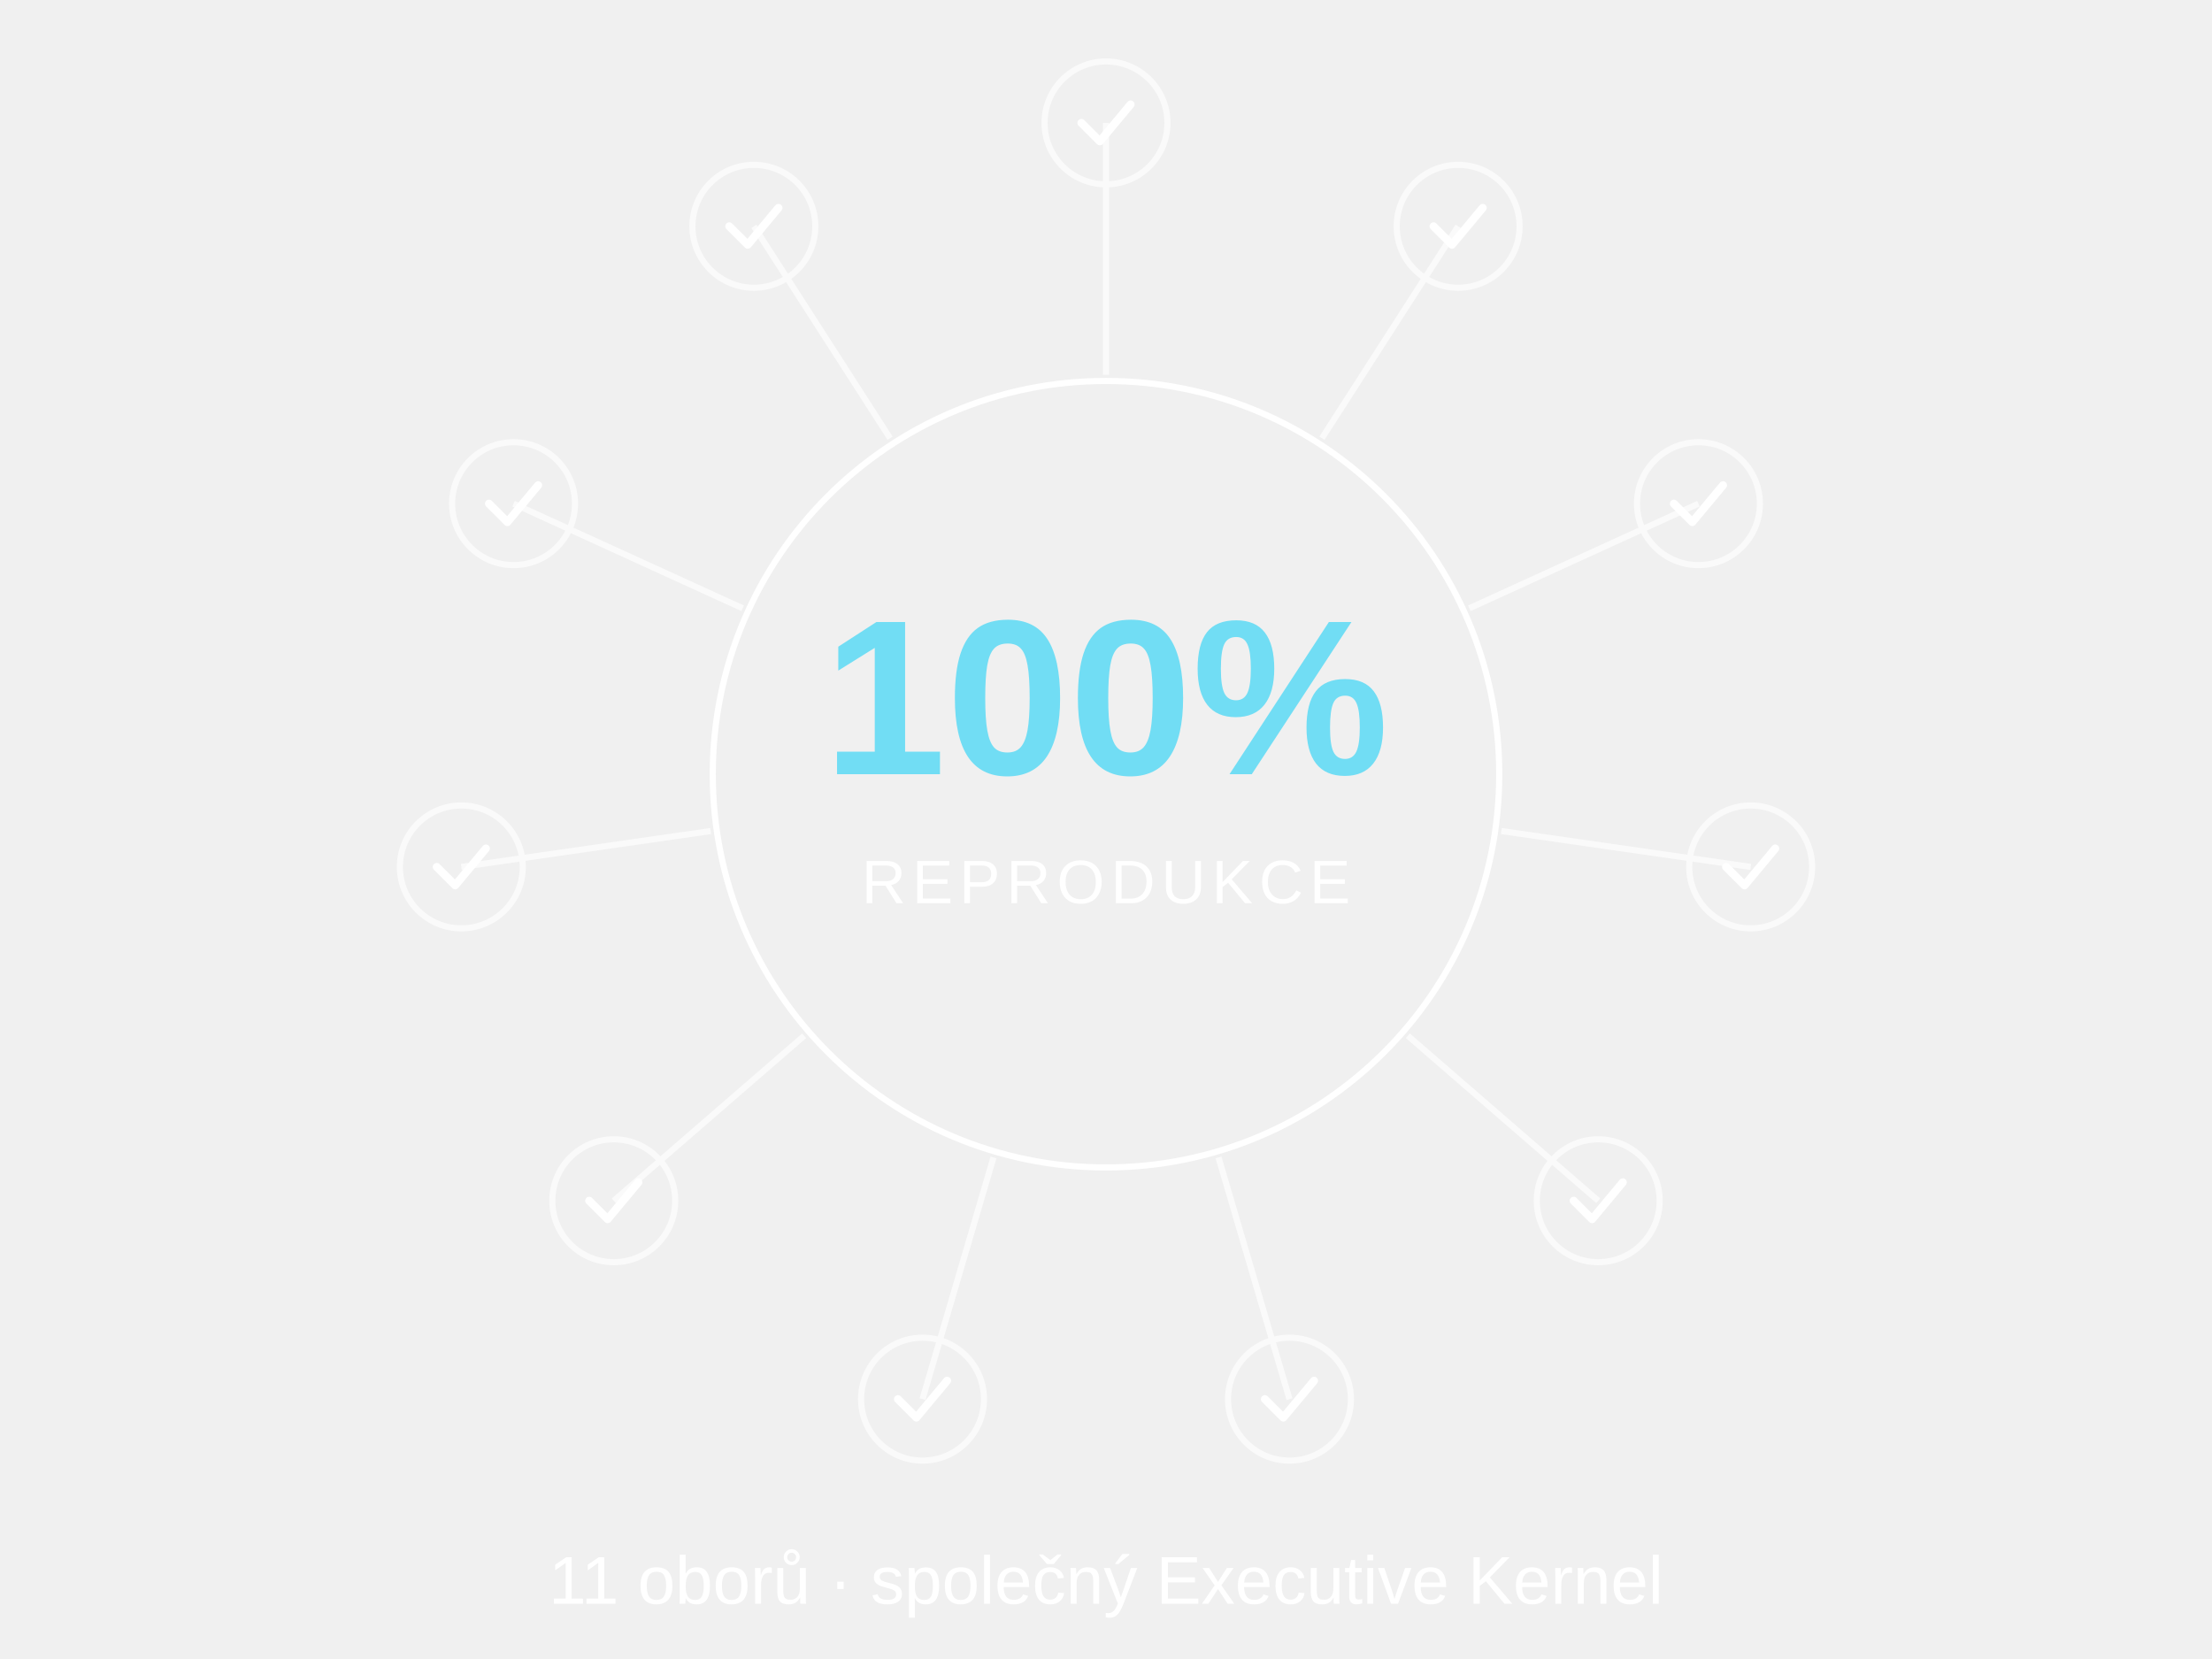
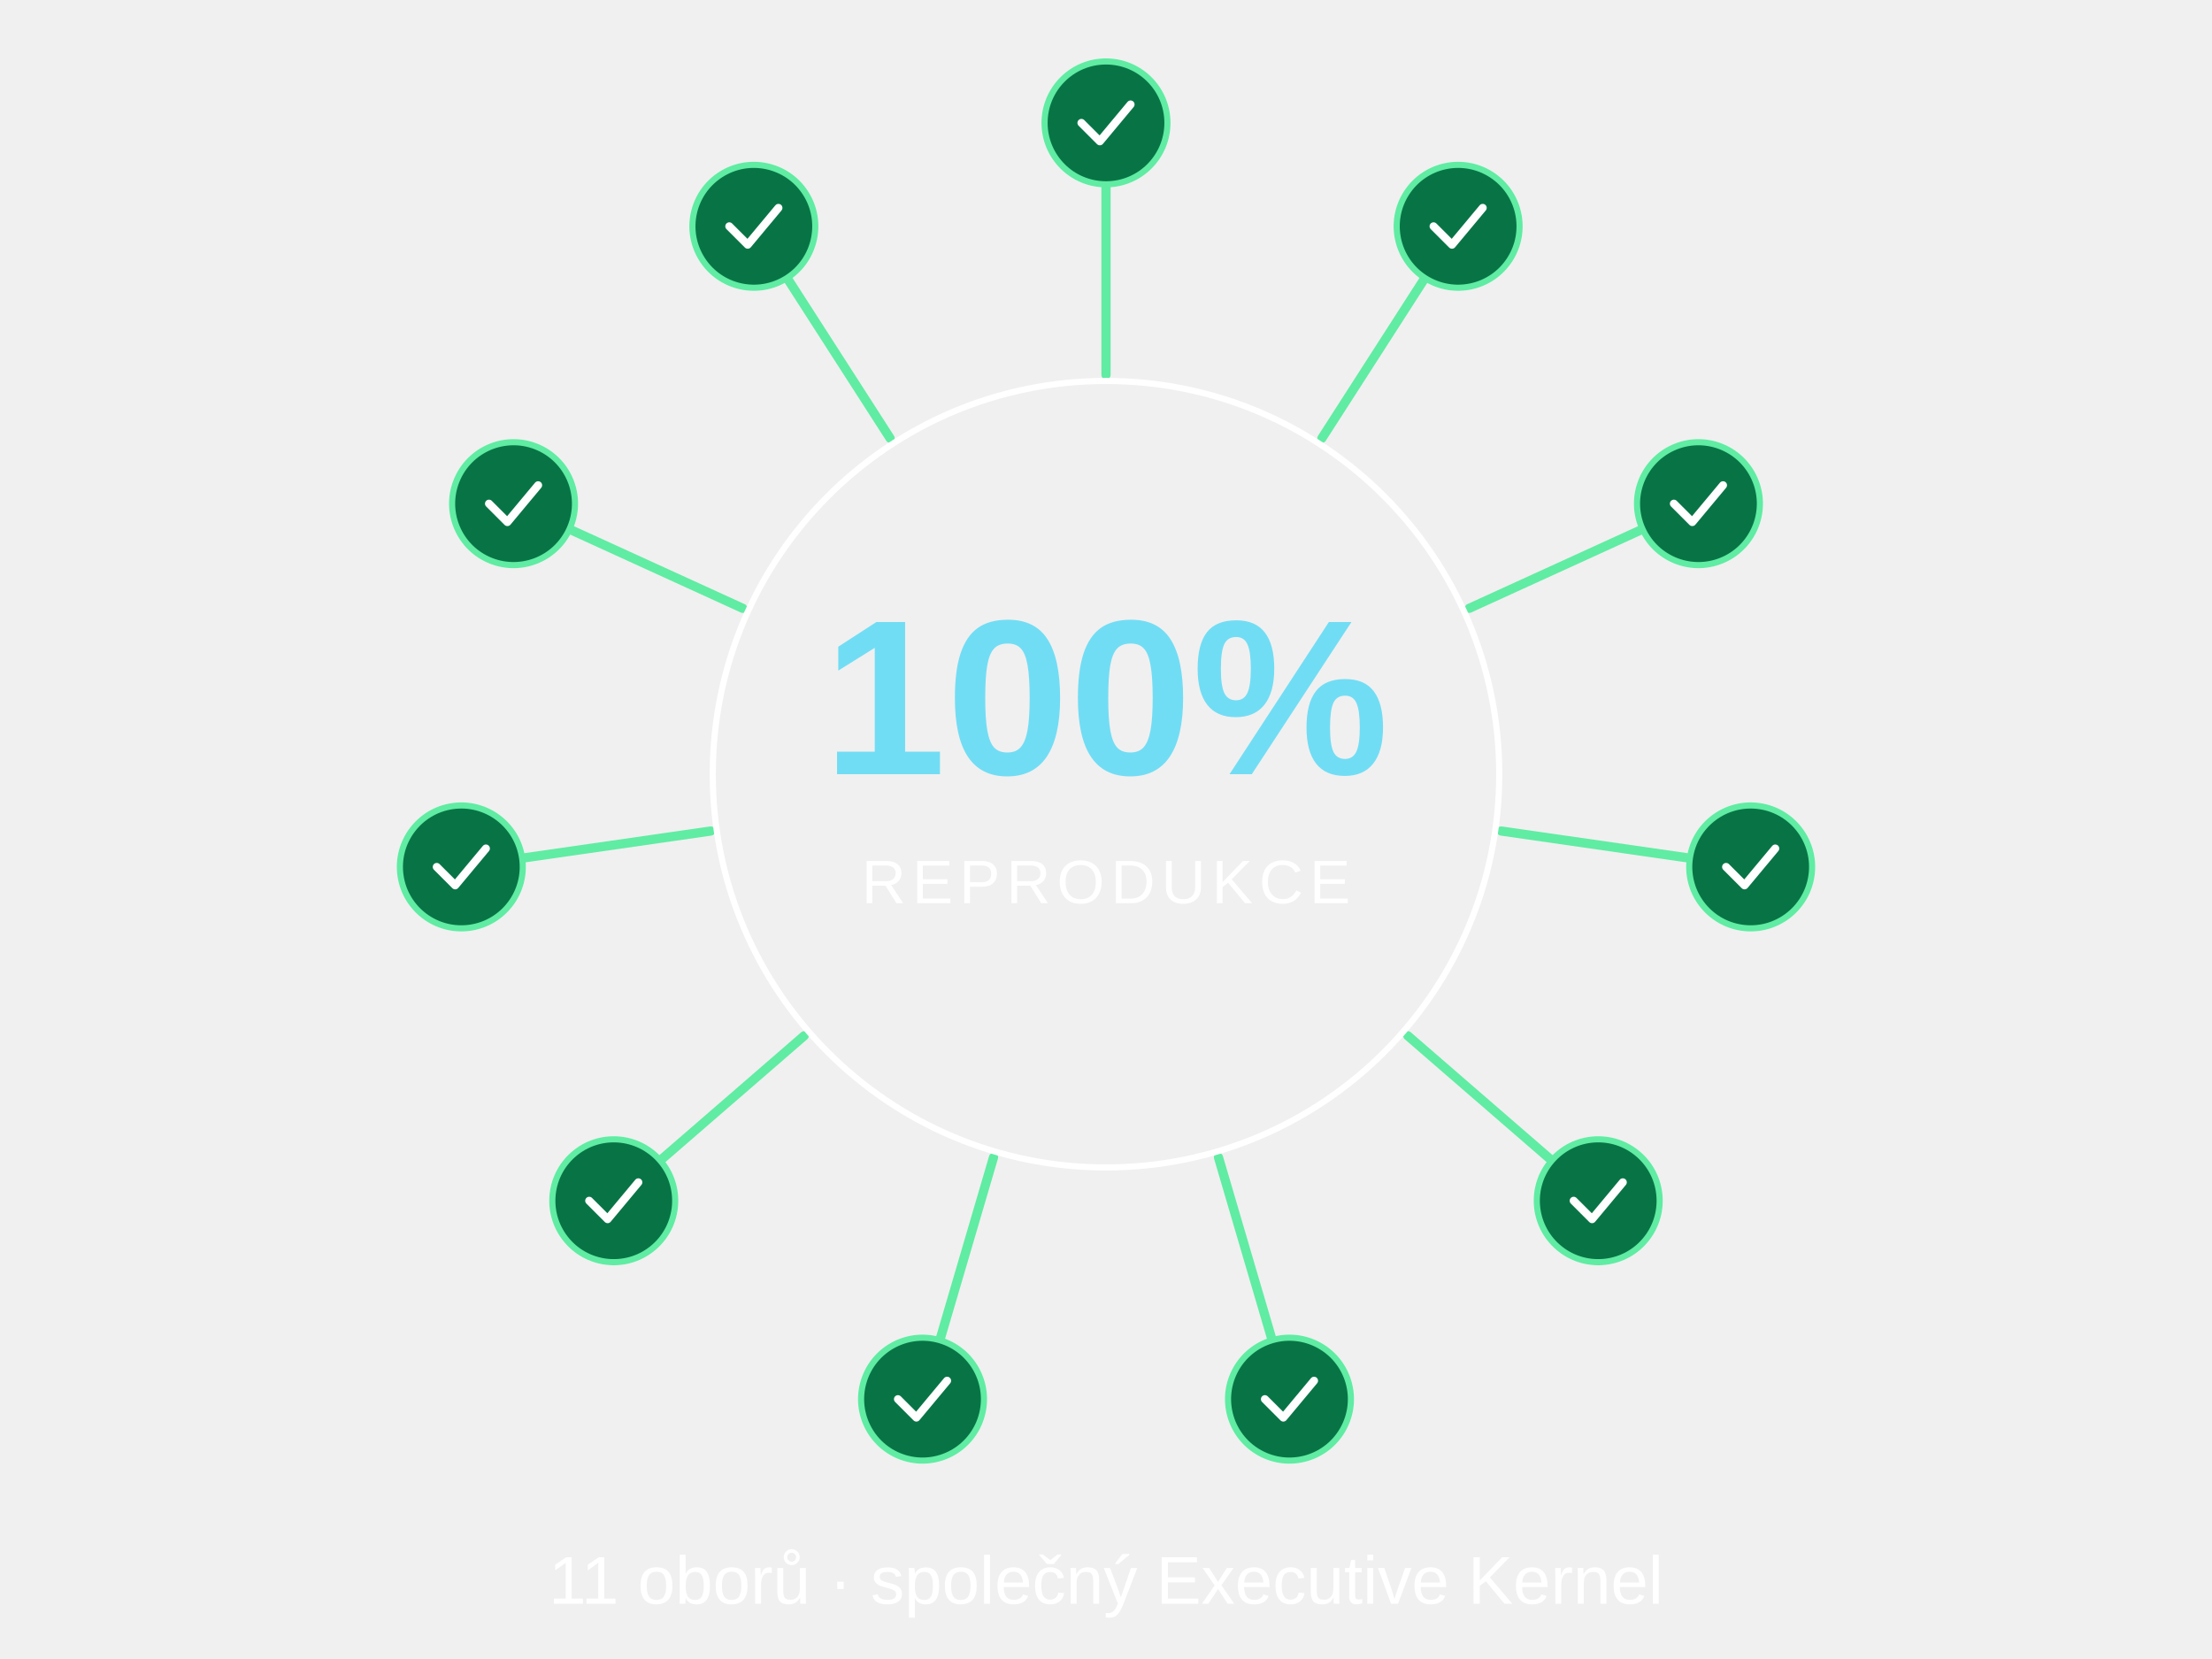
<svg xmlns="http://www.w3.org/2000/svg" viewBox="0 0 360 270" role="img">
+   <defs>
+     <clipPath id="domain-disc">
+       <circle r="10" />
+     </clipPath>
+     <style>
+     .signal-rays {
+       fill: none;
+       stroke: #60eca3;
+       stroke-width: 1.5;
+       stroke-linecap: round;
+     }
+     .domain-fill { fill: #087445; }
+     .domain-ring { fill: none; stroke: #60eca3; }
+     @media (prefers-reduced-motion: no-preference) {
+       .signal-rays path {
+         stroke-dasharray: 1;
+         animation: trace-ray 850ms ease-out both;
+       }
+       .domain-fill {
+         transform-box: fill-box;
+         transform-origin: left center;
+         animation: fill-domain 550ms 850ms ease-in-out both;
+       }
+       .domain-ring { animation: light-ring 550ms 850ms ease-in both; }
+     }
+     @keyframes trace-ray { from { stroke-dashoffset: 1; } to { stroke-dashoffset: 0; } }
+     @keyframes fill-domain { from { transform: scaleX(0); } to { transform: scaleX(1); } }
+     @keyframes light-ring { from { opacity: 0; } to { opacity: 1; } }
+   </style>
+   </defs>
  <g fill="none" stroke="#fff" stroke-width="1" opacity=".65">
    <path d="M180.00 61.00L180.00 20.00" />
    <circle cx="180.00" cy="20.00" r="10" />
    <path d="M215.14 71.32L237.31 36.83" />
    <circle cx="237.31" cy="36.83" r="10" />
    <path d="M239.13 99.00L276.42 81.97" />
    <circle cx="276.42" cy="81.97" r="10" />
    <path d="M244.34 135.25L284.92 141.09" />
    <circle cx="284.92" cy="141.09" r="10" />
    <path d="M229.12 168.57L260.11 195.42" />
    <circle cx="260.11" cy="195.42" r="10" />
    <path d="M198.31 188.37L209.86 227.71" />
    <circle cx="209.86" cy="227.71" r="10" />
    <path d="M161.69 188.37L150.14 227.71" />
    <circle cx="150.14" cy="227.71" r="10" />
    <path d="M130.88 168.57L99.89 195.42" />
    <circle cx="99.89" cy="195.42" r="10" />
    <path d="M115.66 135.25L75.08 141.09" />
    <circle cx="75.08" cy="141.09" r="10" />
    <path d="M120.87 99.00L83.58 81.97" />
    <circle cx="83.58" cy="81.97" r="10" />
    <path d="M144.86 71.32L122.69 36.83" />
    <circle cx="122.69" cy="36.83" r="10" />
  </g>
+   <g class="signal-rays" aria-hidden="true">
+     <path pathLength="1" d="M180.00 61.00L180.000 30.000" />
+     <path pathLength="1" d="M215.14 71.32L231.903 45.242" />
+     <path pathLength="1" d="M239.13 99.00L267.324 86.124" />
+     <path pathLength="1" d="M244.34 135.25L275.022 139.666" />
+     <path pathLength="1" d="M229.12 168.57L252.552 188.872" />
+     <path pathLength="1" d="M198.31 188.37L207.043 218.115" />
+     <path pathLength="1" d="M161.69 188.37L152.957 218.115" />
+     <path pathLength="1" d="M130.88 168.57L107.448 188.872" />
+     <path pathLength="1" d="M115.66 135.25L84.978 139.666" />
+     <path pathLength="1" d="M120.87 99.00L92.676 86.124" />
+     <path pathLength="1" d="M144.86 71.32L128.097 45.242" />
+   </g>
+   <g aria-hidden="true">
+     <g transform="translate(180.00 20.00) rotate(-90.000)">
+       <g clip-path="url(#domain-disc)">
+         <rect class="domain-fill" x="-10" y="-10" width="20" height="20" />
+       </g>
+       <circle class="domain-ring" r="10" />
+     </g>
+     <g transform="translate(237.31 36.83) rotate(-57.267)">
+       <g clip-path="url(#domain-disc)">
+         <rect class="domain-fill" x="-10" y="-10" width="20" height="20" />
+       </g>
+       <circle class="domain-ring" r="10" />
+     </g>
+     <g transform="translate(276.42 81.97) rotate(-24.546)">
+       <g clip-path="url(#domain-disc)">
+         <rect class="domain-fill" x="-10" y="-10" width="20" height="20" />
+       </g>
+       <circle class="domain-ring" r="10" />
+     </g>
+     <g transform="translate(284.92 141.09) rotate(8.189)">
+       <g clip-path="url(#domain-disc)">
+         <rect class="domain-fill" x="-10" y="-10" width="20" height="20" />
+       </g>
+       <circle class="domain-ring" r="10" />
+     </g>
+     <g transform="translate(260.11 195.42) rotate(40.906)">
+       <g clip-path="url(#domain-disc)">
+         <rect class="domain-fill" x="-10" y="-10" width="20" height="20" />
+       </g>
+       <circle class="domain-ring" r="10" />
+     </g>
+     <g transform="translate(209.86 227.71) rotate(73.638)">
+       <g clip-path="url(#domain-disc)">
+         <rect class="domain-fill" x="-10" y="-10" width="20" height="20" />
+       </g>
+       <circle class="domain-ring" r="10" />
+     </g>
+     <g transform="translate(150.14 227.71) rotate(106.362)">
+       <g clip-path="url(#domain-disc)">
+         <rect class="domain-fill" x="-10" y="-10" width="20" height="20" />
+       </g>
+       <circle class="domain-ring" r="10" />
+     </g>
+     <g transform="translate(99.89 195.42) rotate(139.094)">
+       <g clip-path="url(#domain-disc)">
+         <rect class="domain-fill" x="-10" y="-10" width="20" height="20" />
+       </g>
+       <circle class="domain-ring" r="10" />
+     </g>
+     <g transform="translate(75.08 141.09) rotate(171.811)">
+       <g clip-path="url(#domain-disc)">
+         <rect class="domain-fill" x="-10" y="-10" width="20" height="20" />
+       </g>
+       <circle class="domain-ring" r="10" />
+     </g>
+     <g transform="translate(83.58 81.97) rotate(-155.454)">
+       <g clip-path="url(#domain-disc)">
+         <rect class="domain-fill" x="-10" y="-10" width="20" height="20" />
+       </g>
+       <circle class="domain-ring" r="10" />
+     </g>
+     <g transform="translate(122.69 36.83) rotate(-122.733)">
+       <g clip-path="url(#domain-disc)">
+         <rect class="domain-fill" x="-10" y="-10" width="20" height="20" />
+       </g>
+       <circle class="domain-ring" r="10" />
+     </g>
+   </g>
  <g fill="none" stroke="#fff" stroke-width="1.3" stroke-linecap="round" stroke-linejoin="round">
    <path d="M176.00 20.00l3 3 5-6" />
    <path d="M233.31 36.83l3 3 5-6" />
    <path d="M272.42 81.97l3 3 5-6" />
    <path d="M280.92 141.09l3 3 5-6" />
    <path d="M256.11 195.42l3 3 5-6" />
    <path d="M205.86 227.71l3 3 5-6" />
    <path d="M146.14 227.71l3 3 5-6" />
    <path d="M95.89 195.42l3 3 5-6" />
    <path d="M71.08 141.09l3 3 5-6" />
    <path d="M79.58 81.97l3 3 5-6" />
    <path d="M118.69 36.83l3 3 5-6" />
  </g>
  <circle cx="180" cy="126" r="64" fill="none" stroke="#fff" stroke-width="1" />
  <g text-anchor="middle" font-family="Arial,sans-serif">
    <text x="180" y="126" fill="#71ddf4" font-size="36" font-weight="700">100%</text>
    <text x="180" y="147" fill="#fff" font-size="10" letter-spacing="1">REPRODUKCE</text>
    <text x="180" y="261" fill="#fff" font-size="11">11 oborů · společný Executive Kernel</text>
  </g>
</svg>
